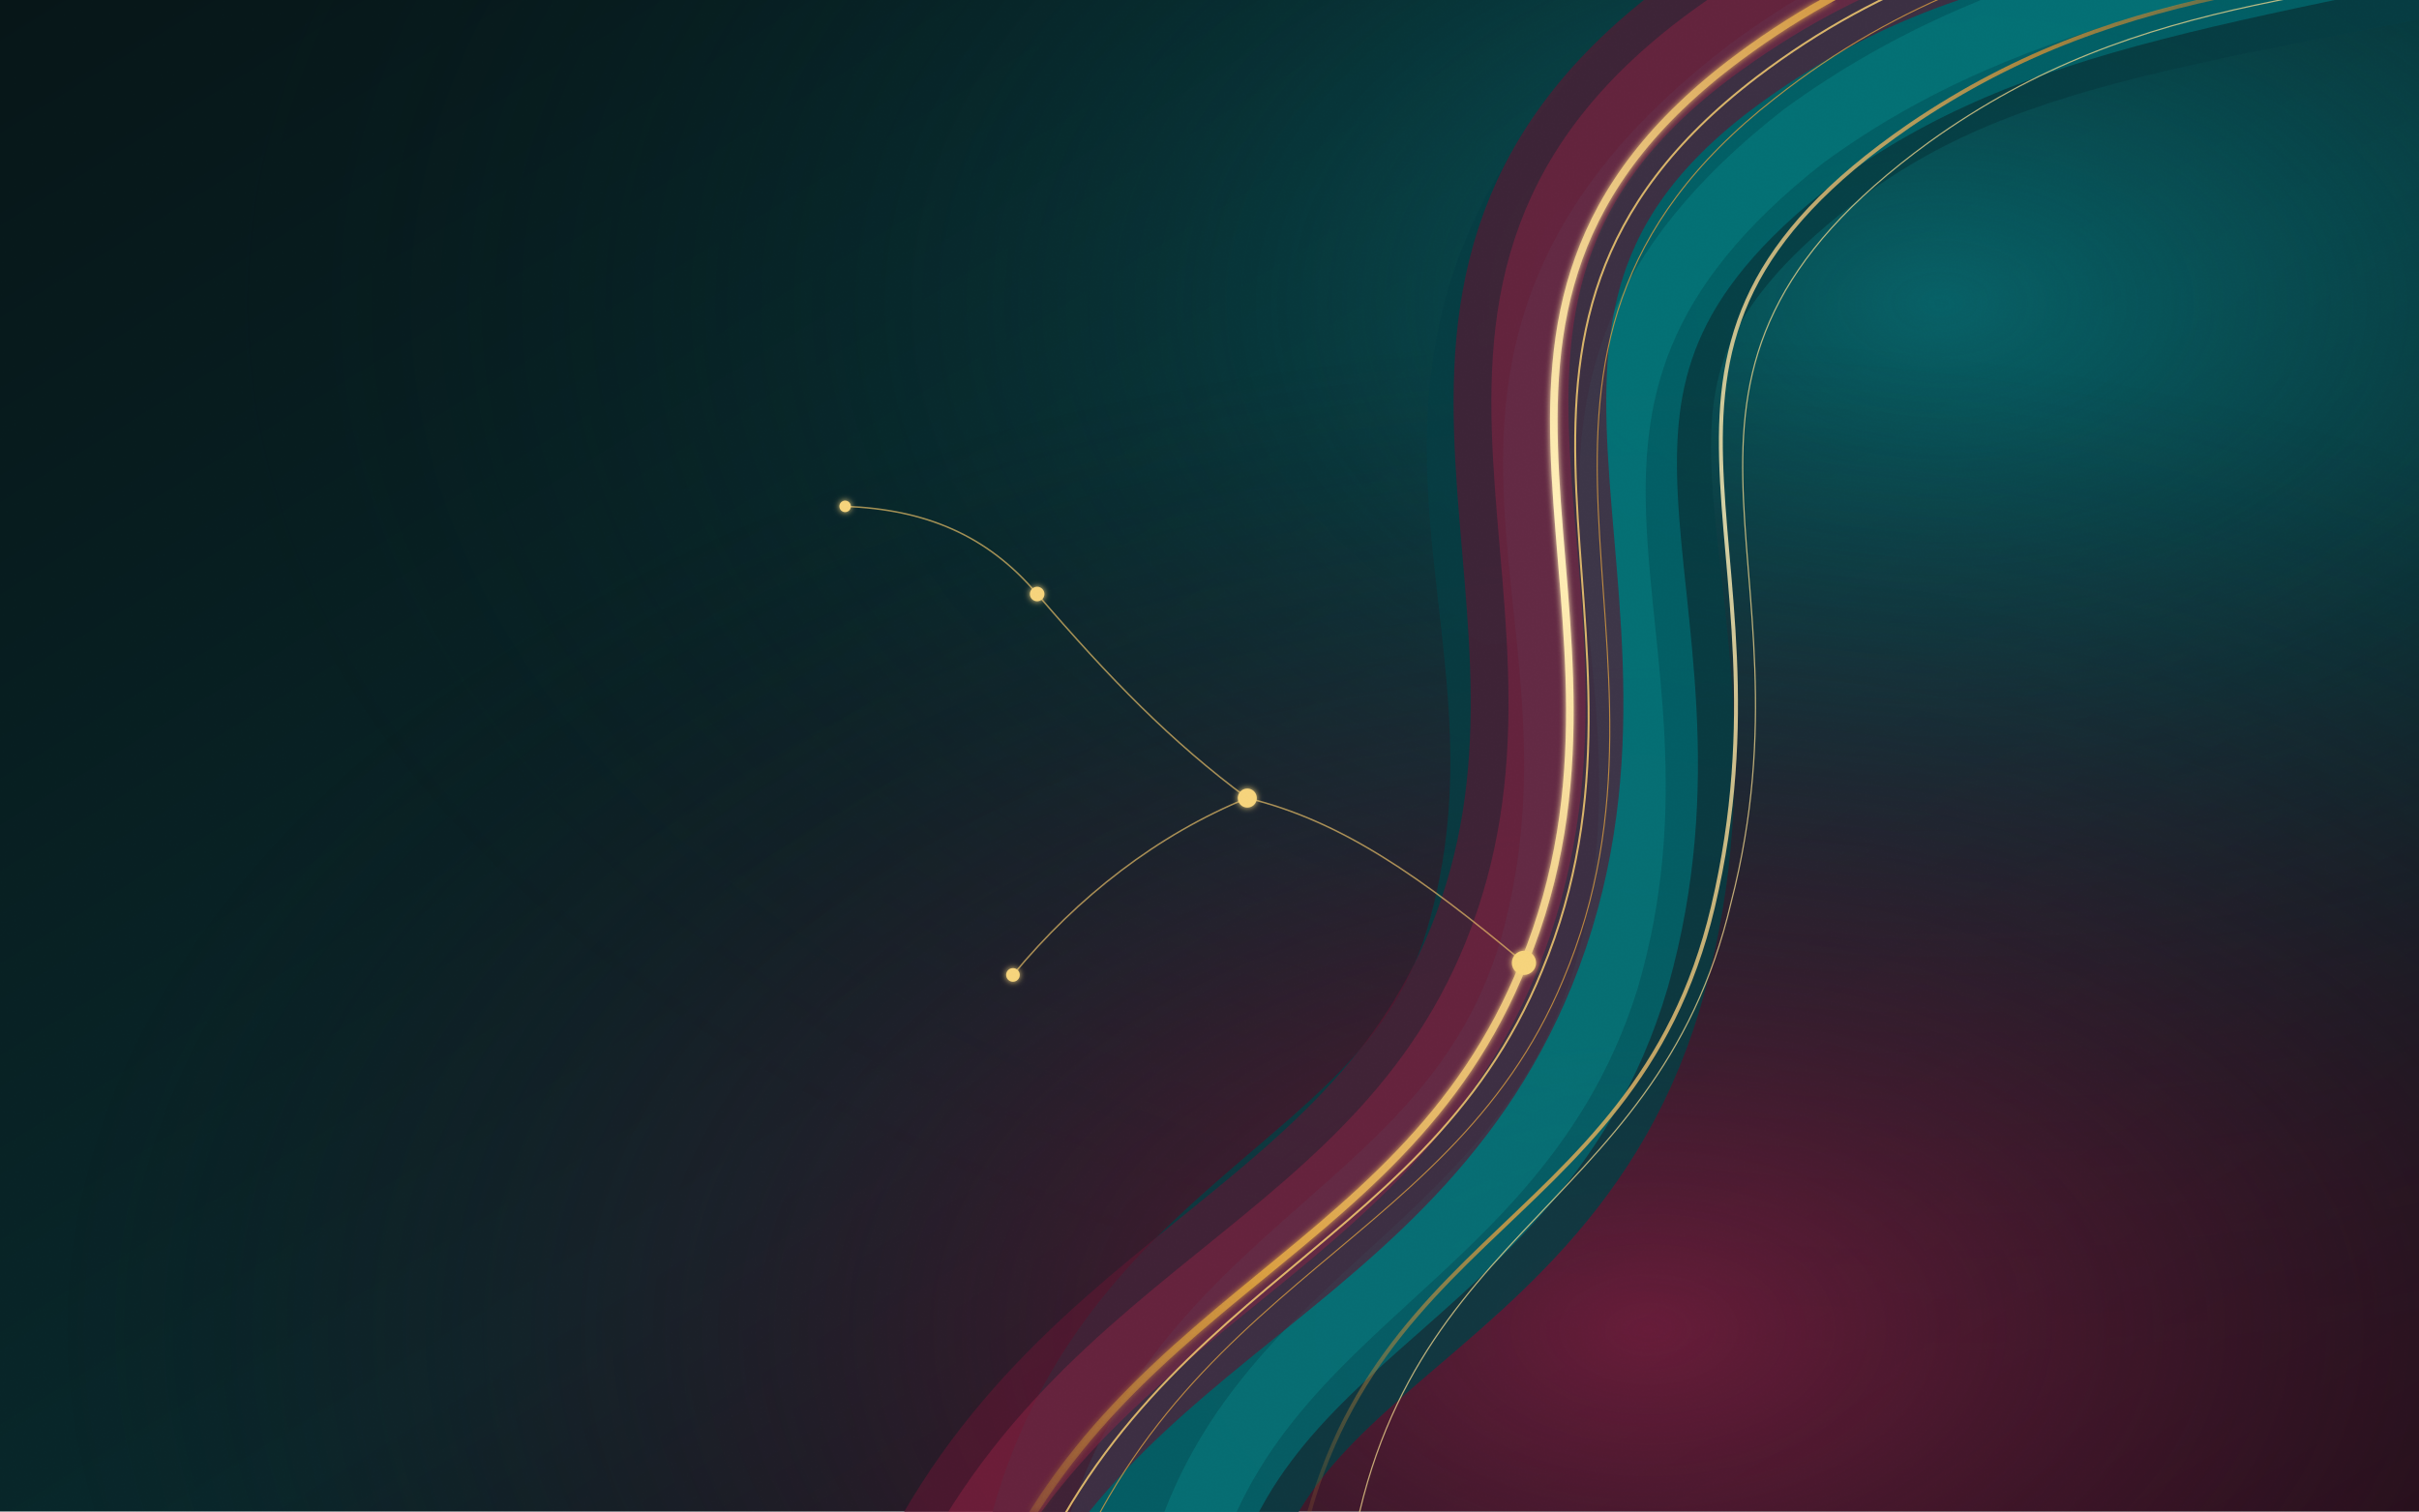
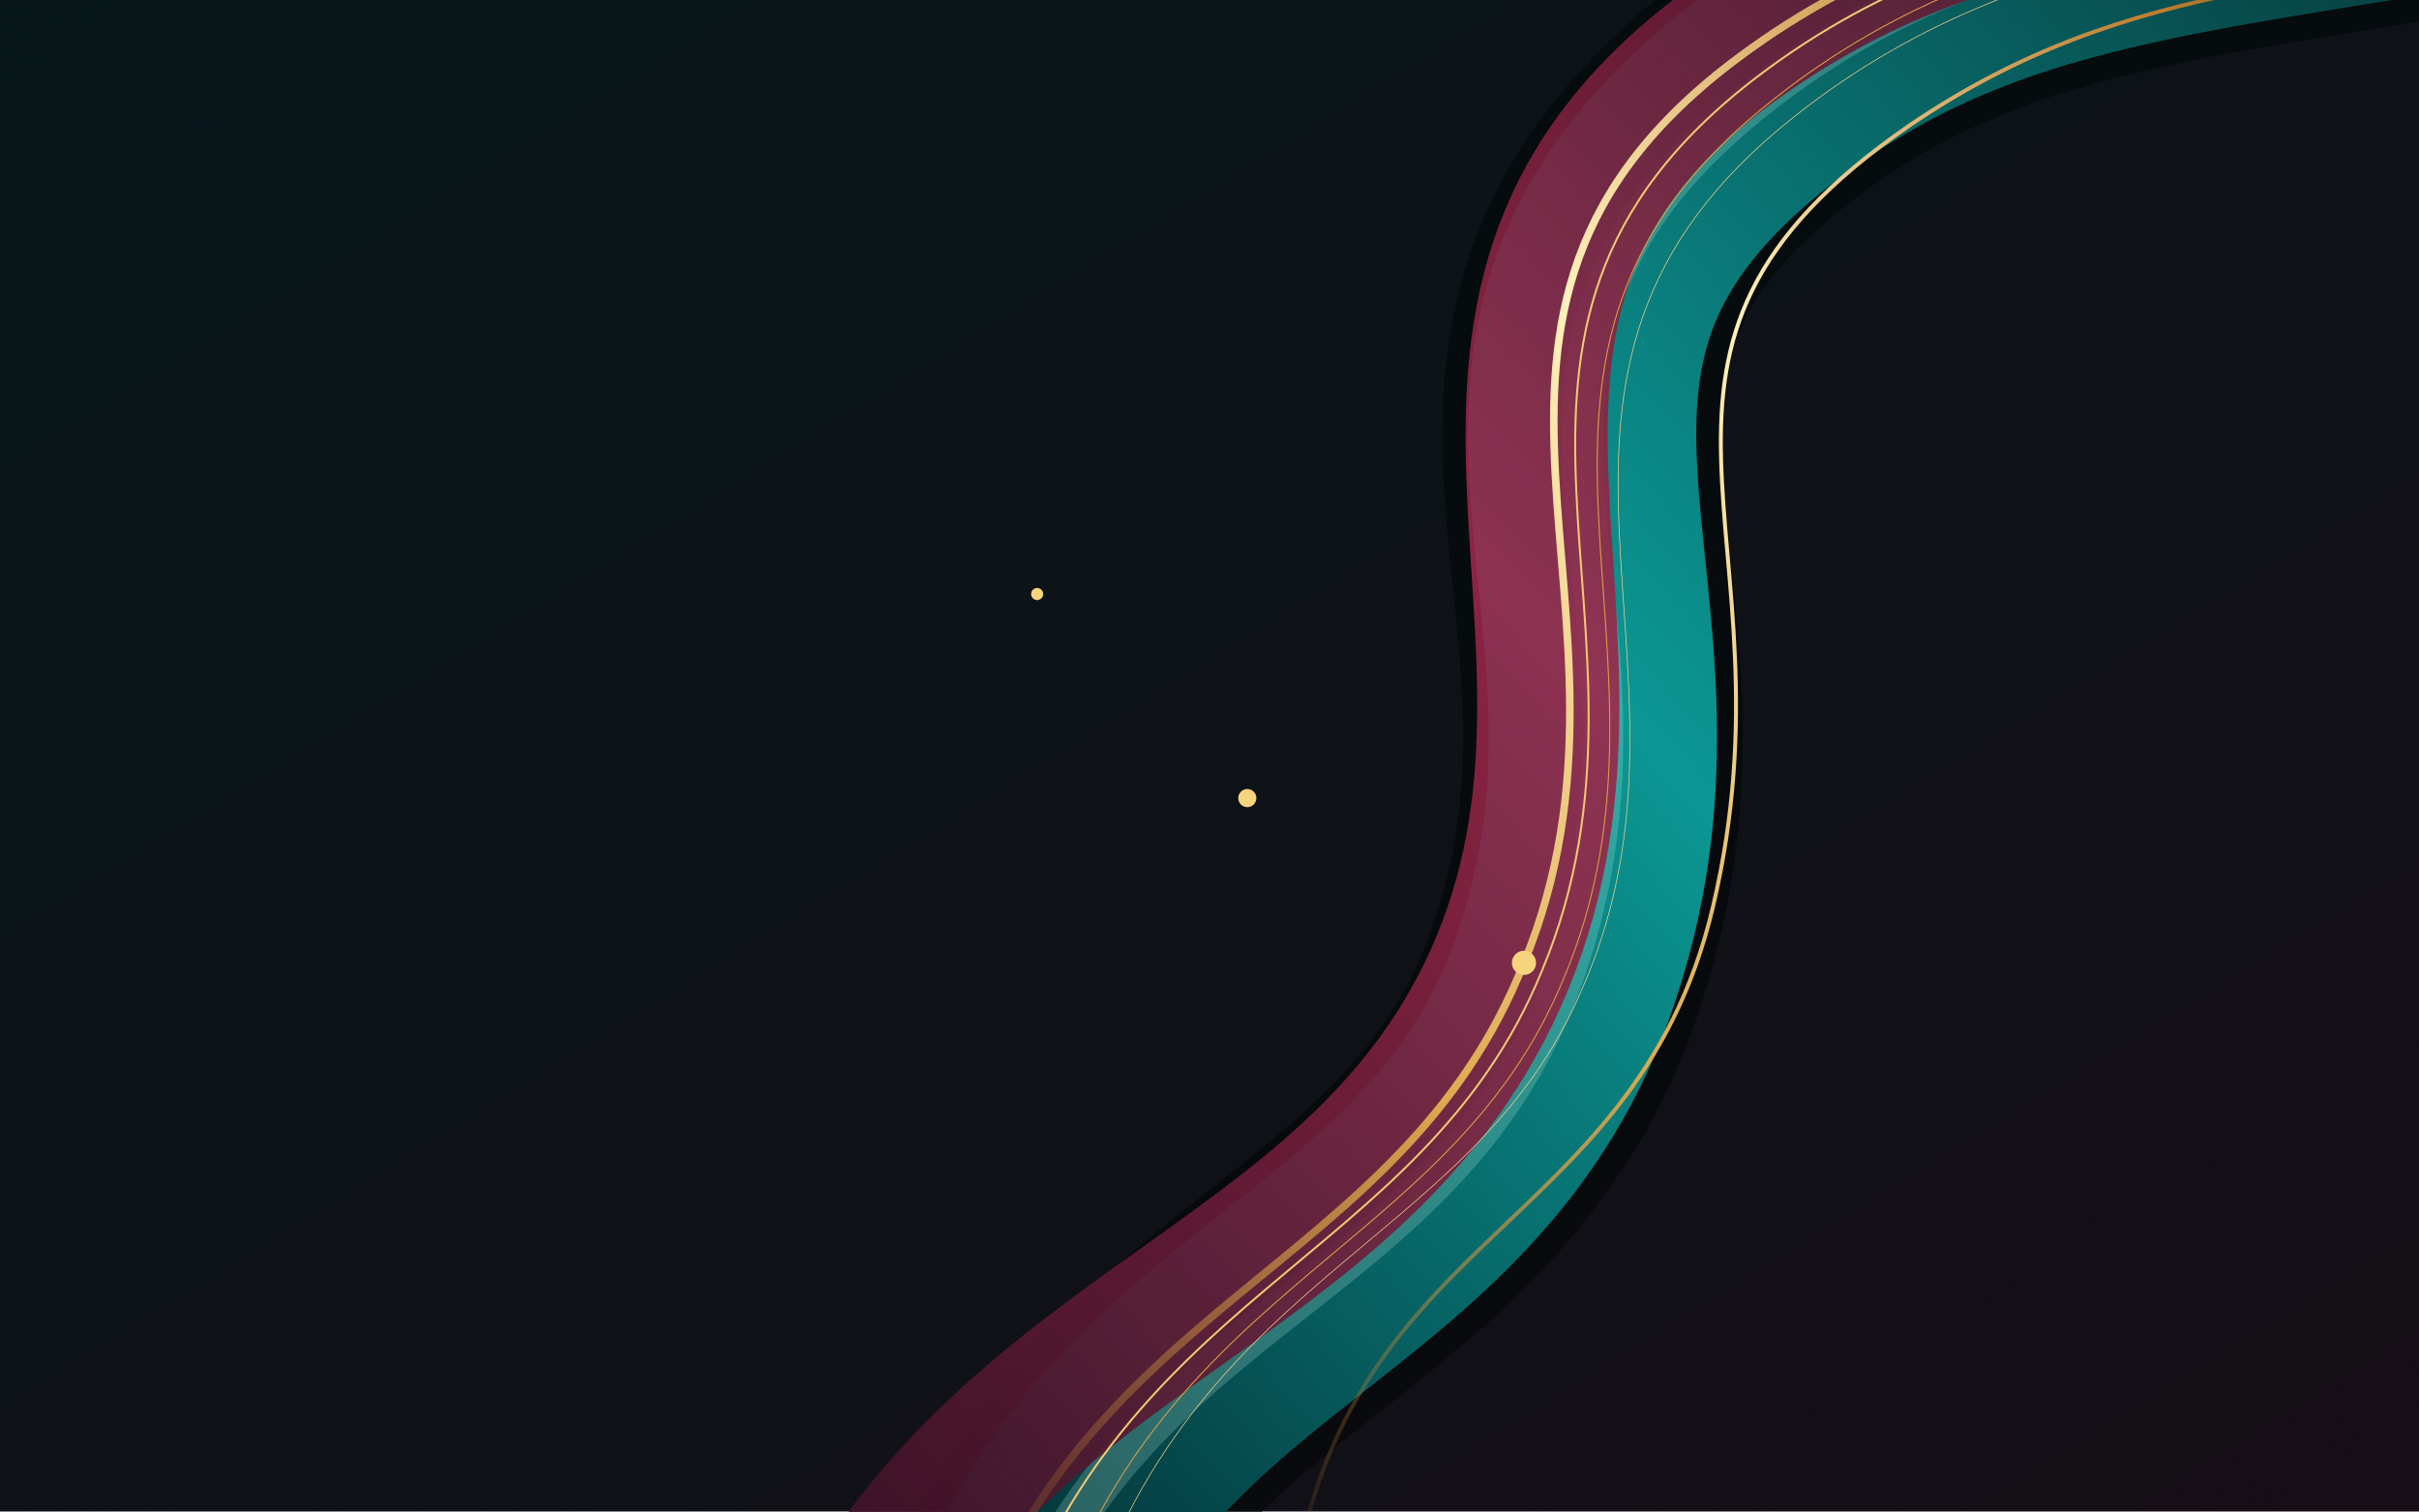
- <svg xmlns="http://www.w3.org/2000/svg" aria-labelledby="title desc" role="img" viewBox="0 0 1600 1000">
+ <svg xmlns="http://www.w3.org/2000/svg" viewBox="0 0 1600 1000">
  <defs>
-     <linearGradient id="bg" x1="0" x2="1" y1="0" y2="1">
-       <stop offset="0" stop-color="#071618" />
-       <stop offset=".55" stop-color="#08282b" />
-       <stop offset="1" stop-color="#120f15" />
+     <linearGradient id="b" x1="0" y1="0" x2="1" y2="1">
+       <stop stop-color="#061619" />
+       <stop offset="1" stop-color="#160e16" />
    </linearGradient>
-     <radialGradient cx="80%" cy="20%" id="teal" r="72%">
-       <stop offset="0" stop-color="#077980" stop-opacity=".7" />
-       <stop offset=".44" stop-color="#075d63" stop-opacity=".28" />
-       <stop offset="1" stop-color="#081719" stop-opacity="0" />
-     </radialGradient>
-     <radialGradient cx="68%" cy="88%" id="wine" r="66%">
-       <stop offset="0" stop-color="#861d42" stop-opacity=".74" />
-       <stop offset=".42" stop-color="#55142e" stop-opacity=".45" />
-       <stop offset="1" stop-color="#180d16" stop-opacity="0" />
-     </radialGradient>
-     <linearGradient id="gold" x1="0" x2="1" y1="1" y2="0">
-       <stop offset="0" stop-color="#9c6429" stop-opacity="0" />
-       <stop offset=".2" stop-color="#d99e42" />
-       <stop offset=".49" stop-color="#fff0b9" />
-       <stop offset=".74" stop-color="#cd8d35" />
-       <stop offset="1" stop-color="#9c6429" stop-opacity="0" />
+     <linearGradient id="t" x1="0" y1="1" x2="1" y2="0">
+       <stop stop-color="#032b31" />
+       <stop offset=".45" stop-color="#0b9693" />
+       <stop offset="1" stop-color="#06282c" />
    </linearGradient>
-     <filter height="160%" id="glow" width="160%" x="-30%" y="-30%">
-       <feGaussianBlur result="b" stdDeviation="2.2" />
-       <feMerge>
-         <feMergeNode in="b" />
-         <feMergeNode in="SourceGraphic" />
-       </feMerge>
-     </filter>
-     <filter id="grain">
-       <feTurbulence baseFrequency=".78" numOctaves="4" seed="31" stitchTiles="stitch" type="fractalNoise" />
+     <linearGradient id="w" x1="0" y1="1" x2="1" y2="0">
+       <stop stop-color="#351024" />
+       <stop offset=".48" stop-color="#9b2649" />
+       <stop offset="1" stop-color="#260d1c" />
+     </linearGradient>
+     <linearGradient id="g" x1="0" y1="1" x2="1" y2="0">
+       <stop stop-color="#a56927" stop-opacity="0" />
+       <stop offset=".3" stop-color="#dca94e" />
+       <stop offset=".55" stop-color="#fff0ba" />
+       <stop offset=".8" stop-color="#bd7b2c" />
+       <stop offset="1" stop-color="#96591f" stop-opacity="0" />
+     </linearGradient>
+     <filter id="n">
+       <feTurbulence type="fractalNoise" baseFrequency=".8" numOctaves="4" seed="31" />
      <feColorMatrix type="saturate" values="0" />
-       <feComponentTransfer>
-         <feFuncA tableValues="0 .42" type="table" />
-       </feComponentTransfer>
    </filter>
  </defs>
-   <rect fill="url(#bg)" height="1000" width="1600" />
-   <rect fill="url(#teal)" height="1000" width="1600" />
-   <rect fill="url(#wine)" height="1000" width="1600" />
+   <rect width="1600" height="1000" fill="url(#b)" />
  <g fill="none" stroke-linecap="round">
-     <path d="M734 1120 C741 838 978 853 1037 631 C1103 385 931 243 1169 60 C1309 -48 1469 -50 1753 -115" opacity=".84" stroke="#063d43" stroke-width="188" />
-     <path d="M745 1120 C757 851 984 855 1048 637 C1116 395 948 252 1179 75 C1322 -30 1476 -40 1754 -103" opacity=".63" stroke="#007278" stroke-width="115" />
-     <path d="M769 1120 C779 865 997 856 1062 648 C1130 417 964 269 1193 90 C1334 -13 1491 -30 1757 -89" opacity=".31" stroke="#0a9694" stroke-width="44" />
-     <path d="M598 1126 C680 861 906 847 993 633 C1090 393 901 194 1138 25 C1315 -102 1479 -71 1733 -131" opacity=".65" stroke="#5a1731" stroke-width="101" />
-     <path d="M598 1126 C680 861 906 847 993 633 C1090 393 901 194 1138 25 C1315 -102 1479 -71 1733 -131" opacity=".45" stroke="#922344" stroke-width="51" />
-     <path d="M634 1110 C711 858 926 844 1008 637 C1104 403 920 209 1150 38 C1322 -90 1495 -62 1747 -123" filter="url(#glow)" stroke="url(#gold)" stroke-width="5" />
-     <path d="M660 1106 C735 852 940 838 1020 642 C1115 414 938 222 1162 51 C1330 -77 1510 -55 1750 -115" opacity=".86" stroke="#f1c970" stroke-width="1.3" />
-     <path d="M687 1102 C758 847 957 834 1034 648 C1128 426 955 236 1174 65 C1340 -66 1521 -48 1754 -108" opacity=".8" stroke="#d99c40" stroke-width=".72" />
-     <path d="M852 1080 C875 813 1080 824 1133 600 C1192 350 1045 233 1263 83 C1410 -17 1542 -8 1741 -49" opacity=".82" stroke="url(#gold)" stroke-width="2.6" />
-     <path d="M889 1065 C912 810 1095 810 1145 597 C1205 365 1062 250 1276 94 C1418 -8 1554 0 1738 -42" opacity=".74" stroke="#f4d98f" stroke-width=".8" />
+     <path d="M660 1120 C731 863 962 866 1037 637 C1120 385 934 230 1180 51 C1336-62 1494-52 1770-111" stroke="#020607" stroke-width="185" opacity=".62" />
+     <path d="M660 1120 C731 863 962 866 1037 637 C1120 385 934 230 1180 51 C1336-62 1494-52 1770-111" stroke="url(#t)" stroke-width="151" />
+     <path d="M660 1120 C731 863 962 866 1037 637 C1120 385 934 230 1180 51 C1336-62 1494-52 1770-111" stroke="#c8fff0" stroke-width="27" opacity=".2" />
+     <path d="M541 1130 C649 874 892 862 989 648 C1094 415 905 201 1149 27 C1324-98 1487-72 1749-133" stroke="url(#w)" stroke-width="94" opacity=".9" />
  </g>
-   <g fill="none" opacity=".68" stroke="#e8be67" stroke-linecap="round">
-     <path d="M1008 637 C940 580 887 543 825 528" />
-     <path d="M825 528 C775 491 734 449 686 393" />
-     <path d="M825 528 C766 552 713 593 670 645" />
-     <path d="M686 393 C653 354 612 337 559 335" />
+   <g fill="none" stroke-linecap="round">
+     <path d="M633 1110 C711 858 926 844 1008 637 C1104 403 920 209 1150 38 C1322-90 1495-62 1747-123" stroke="url(#g)" stroke-width="5" />
+     <path d="M660 1106 C735 852 940 838 1020 642 C1115 414 938 222 1162 51 C1330-77 1510-55 1750-115" stroke="#f1c970" stroke-width="1.3" />
+     <path d="M687 1102 C758 847 957 834 1034 648 C1128 426 955 236 1174 65 C1340-66 1521-48 1754-108" stroke="#d99c40" stroke-width=".7" />
+     <path d="M710 1096 C780 841 973 829 1047 653 C1141 438 970 248 1187 77 C1352-54 1534-39 1758-101" stroke="#f7d488" stroke-width=".45" />
+     <path d="M852 1080 C875 813 1080 824 1133 600 C1192 350 1045 233 1263 83 C1410-17 1542-8 1741-49" stroke="url(#g)" stroke-width="2.6" />
  </g>
-   <g fill="#f5d37c" filter="url(#glow)">
+   <g fill="#f5d37c">
    <circle cx="1008" cy="637" r="8" />
-     <circle cx="825" cy="528" r="6.3" />
-     <circle cx="686" cy="393" r="4.8" />
-     <circle cx="670" cy="645" r="4.5" />
-     <circle cx="559" cy="335" r="3.8" />
+     <circle cx="825" cy="528" r="6" />
+     <circle cx="686" cy="393" r="4" />
  </g>
-   <rect filter="url(#grain)" height="1000" opacity=".1" style="mix-blend-mode:soft-light" width="1600" />
+   <rect width="1600" height="1000" filter="url(#n)" opacity=".08" style="mix-blend-mode:soft-light" />
</svg>
